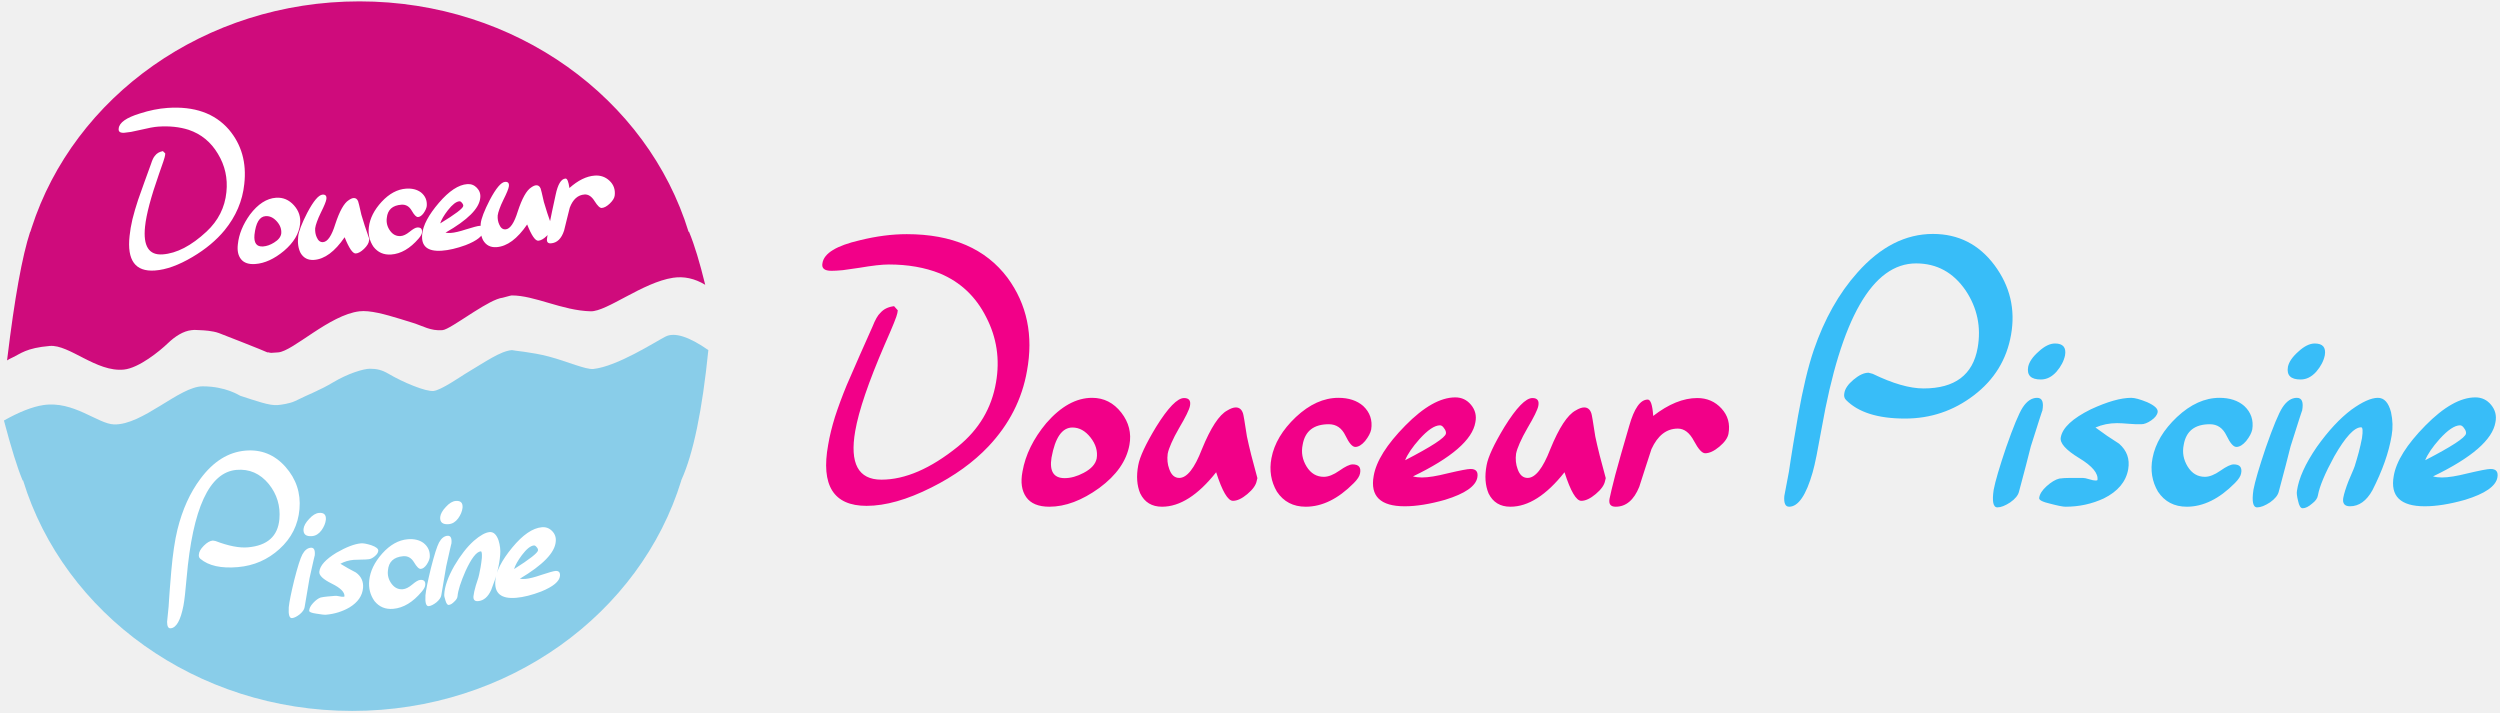
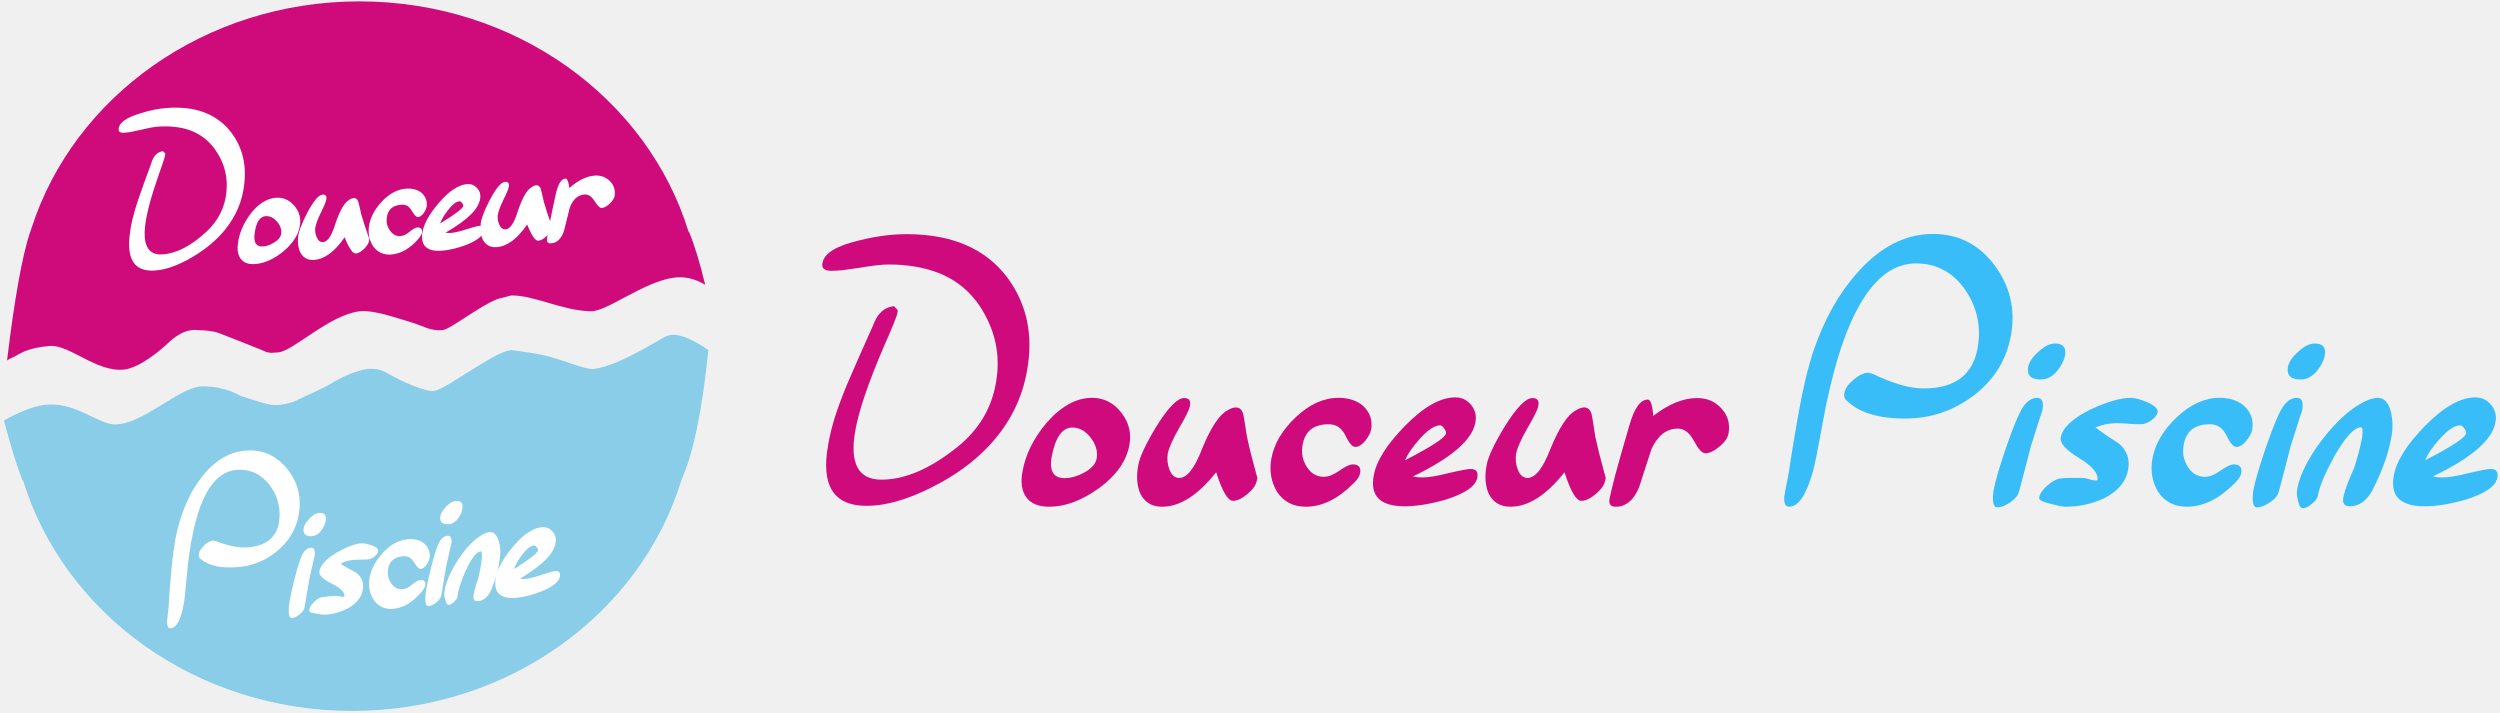
<svg xmlns="http://www.w3.org/2000/svg" width="358" height="102" viewBox="0 0 358 102" fill="none">
  <path d="M255.514 71.031V70.656V71.031ZM287.983 47.938C287.358 51.5 285.576 54.396 282.639 56.625C279.743 58.833 276.462 59.938 272.795 59.938C268.92 59.938 266.108 59.052 264.358 57.281C264.108 57.031 264.024 56.708 264.108 56.312C264.191 55.688 264.628 55.042 265.42 54.375C266.212 53.708 266.93 53.375 267.576 53.375C267.618 53.375 267.816 53.427 268.17 53.531C271.045 54.927 273.472 55.625 275.451 55.625C279.93 55.625 282.514 53.688 283.201 49.812C283.722 46.833 283.149 44.094 281.483 41.594C279.712 39.01 277.347 37.719 274.389 37.719C268.139 37.719 263.628 45.594 260.858 61.344C260.587 62.865 260.347 64.146 260.139 65.188C259.93 66.229 259.743 67.042 259.576 67.625C258.639 70.917 257.514 72.562 256.201 72.562C255.66 72.562 255.43 72.052 255.514 71.031L256.17 67.562C256.233 67.125 256.316 66.573 256.42 65.906C256.524 65.24 256.649 64.458 256.795 63.562C256.962 62.625 257.097 61.833 257.201 61.188C257.305 60.521 257.399 59.969 257.483 59.531C258.17 55.656 258.92 52.521 259.733 50.125C261.253 45.688 263.337 41.99 265.983 39.031C269.253 35.344 272.858 33.5 276.795 33.5C280.441 33.5 283.378 34.99 285.608 37.969C287.837 40.969 288.628 44.292 287.983 47.938ZM295.715 50.875C295.548 51.688 295.142 52.469 294.496 53.219C293.83 53.969 293.08 54.344 292.246 54.344C290.83 54.344 290.225 53.74 290.434 52.531C290.58 51.823 291.08 51.094 291.934 50.344C292.767 49.573 293.548 49.188 294.278 49.188C295.423 49.188 295.903 49.75 295.715 50.875ZM292.465 58.812C292.465 58.729 291.913 60.438 290.809 63.938C290.455 65.375 289.892 67.531 289.121 70.406C288.996 70.927 288.58 71.438 287.871 71.938C287.142 72.417 286.528 72.656 286.028 72.656C285.423 72.656 285.246 71.812 285.496 70.125C285.725 68.917 286.319 66.896 287.278 64.062C288.319 61.083 289.111 59.177 289.653 58.344C290.257 57.427 290.944 56.969 291.715 56.969C292.444 56.969 292.694 57.583 292.465 58.812ZM308.979 59C308.916 59.417 308.614 59.812 308.072 60.188C307.531 60.562 307.052 60.75 306.635 60.75C306.427 60.75 306.177 60.75 305.885 60.75C305.614 60.729 305.281 60.708 304.885 60.688C304.135 60.625 303.562 60.594 303.166 60.594C302.062 60.594 301.031 60.802 300.072 61.219C300.614 61.615 301.166 62.01 301.729 62.406C302.291 62.781 302.864 63.156 303.447 63.531C304.572 64.51 305.01 65.729 304.76 67.188C304.447 68.979 303.281 70.375 301.26 71.375C299.552 72.167 297.729 72.562 295.791 72.562C295.416 72.562 294.677 72.417 293.572 72.125C292.489 71.875 291.968 71.604 292.01 71.312C292.072 70.771 292.427 70.208 293.072 69.625C293.718 69.042 294.322 68.677 294.885 68.531C295.322 68.469 295.843 68.438 296.447 68.438H298.26C298.468 68.438 298.77 68.5 299.166 68.625C299.562 68.75 299.864 68.812 300.072 68.812C300.218 68.812 300.312 68.792 300.354 68.75C300.5 67.792 299.625 66.74 297.729 65.594C295.812 64.427 294.937 63.438 295.104 62.625C295.354 61.25 296.781 59.917 299.385 58.625C301.76 57.521 303.697 56.969 305.197 56.969C305.697 56.969 306.458 57.177 307.479 57.594C308.541 58.073 309.041 58.542 308.979 59ZM322.524 61.5C322.42 62 322.128 62.552 321.649 63.156C321.17 63.719 320.701 64 320.243 64C319.826 64 319.357 63.458 318.836 62.375C318.315 61.292 317.524 60.75 316.461 60.75C314.295 60.75 313.045 61.729 312.711 63.688C312.482 64.792 312.67 65.833 313.274 66.812C313.878 67.792 314.701 68.281 315.743 68.281C316.388 68.281 317.128 67.99 317.961 67.406C318.815 66.802 319.451 66.5 319.868 66.5C320.743 66.5 321.097 66.927 320.93 67.781C320.868 68.177 320.565 68.646 320.024 69.188C317.795 71.438 315.503 72.562 313.149 72.562C311.357 72.562 309.982 71.844 309.024 70.406C308.17 68.948 307.909 67.344 308.243 65.594C308.638 63.51 309.805 61.552 311.743 59.719C313.701 57.885 315.732 56.969 317.836 56.969C319.295 56.969 320.472 57.354 321.368 58.125C322.347 59.042 322.732 60.167 322.524 61.5ZM332.912 50.875C332.746 51.688 332.34 52.469 331.694 53.219C331.027 53.969 330.277 54.344 329.444 54.344C328.027 54.344 327.423 53.74 327.631 52.531C327.777 51.823 328.277 51.094 329.131 50.344C329.965 49.573 330.746 49.188 331.475 49.188C332.621 49.188 333.1 49.75 332.912 50.875ZM329.662 58.812C329.662 58.729 329.11 60.438 328.006 63.938C327.652 65.375 327.09 67.531 326.319 70.406C326.194 70.927 325.777 71.438 325.069 71.938C324.34 72.417 323.725 72.656 323.225 72.656C322.621 72.656 322.444 71.812 322.694 70.125C322.923 68.917 323.517 66.896 324.475 64.062C325.517 61.083 326.308 59.177 326.85 58.344C327.454 57.427 328.142 56.969 328.912 56.969C329.642 56.969 329.892 57.583 329.662 58.812ZM342.489 62.344C342.28 63.594 341.947 64.865 341.489 66.156C341.03 67.448 340.447 68.792 339.739 70.188C338.885 71.729 337.812 72.5 336.52 72.5C335.749 72.5 335.426 72.104 335.551 71.312C335.676 70.667 335.926 69.865 336.301 68.906C336.947 67.427 337.27 66.625 337.27 66.5C337.437 65.979 337.603 65.406 337.77 64.781C337.937 64.156 338.093 63.469 338.239 62.719C338.385 61.698 338.343 61.188 338.114 61.188C337.135 61.188 335.853 62.573 334.27 65.344C332.937 67.781 332.155 69.646 331.926 70.938C331.864 71.354 331.582 71.75 331.082 72.125C330.582 72.562 330.135 72.781 329.739 72.781C329.447 72.781 329.228 72.427 329.082 71.719C328.916 71.052 328.864 70.573 328.926 70.281C329.176 68.49 330.124 66.396 331.77 64C333.416 61.688 335.072 59.906 336.739 58.656C338.301 57.531 339.562 56.969 340.52 56.969C341.416 56.969 342.041 57.656 342.395 59.031C342.645 60.177 342.676 61.281 342.489 62.344ZM353.128 62.094C353.169 61.865 353.086 61.615 352.878 61.344C352.69 61.052 352.492 60.906 352.284 60.906C351.513 60.906 350.534 61.562 349.346 62.875C348.325 64.021 347.638 65.031 347.284 65.906C351.075 63.948 353.023 62.677 353.128 62.094ZM357.628 68.375C357.398 69.625 355.867 70.688 353.034 71.562C350.846 72.188 348.909 72.5 347.221 72.5C343.742 72.5 342.263 71.052 342.784 68.156C343.138 66.052 344.648 63.646 347.315 60.938C349.961 58.25 352.346 56.906 354.471 56.906C355.388 56.906 356.138 57.26 356.721 57.969C357.325 58.698 357.534 59.531 357.346 60.469C356.93 62.969 353.95 65.552 348.409 68.219C348.784 68.323 349.211 68.375 349.69 68.375C350.586 68.375 351.815 68.177 353.378 67.781C355.148 67.365 356.242 67.156 356.659 67.156C357.45 67.156 357.773 67.562 357.628 68.375Z" fill="#38BDF8" />
-   <path d="M147.062 53.125C146.354 57.167 144.521 60.76 141.562 63.906C139.396 66.198 136.667 68.167 133.375 69.812C129.896 71.562 126.802 72.438 124.094 72.438C119.365 72.438 117.531 69.521 118.594 63.688C118.802 62.458 119.125 61.135 119.562 59.719C120.021 58.302 120.583 56.781 121.25 55.156C121.854 53.76 122.458 52.375 123.062 51C123.688 49.625 124.312 48.219 124.938 46.781C125.333 45.781 125.708 45.125 126.062 44.812C126.521 44.271 127.177 43.948 128.031 43.844L128.562 44.438L128.5 44.844C128.438 45.26 127.833 46.76 126.688 49.344C124.375 54.698 122.969 58.823 122.469 61.719C121.656 66.365 122.906 68.688 126.219 68.688C129.615 68.688 133.271 67.104 137.188 63.938C140.188 61.5 142 58.448 142.625 54.781C143.208 51.469 142.74 48.344 141.219 45.406C139.74 42.469 137.531 40.385 134.594 39.156C132.448 38.302 130.01 37.875 127.281 37.875C126.323 37.875 124.927 38.031 123.094 38.344C122.156 38.49 121.354 38.604 120.688 38.688C120.021 38.75 119.479 38.781 119.062 38.781C118.042 38.781 117.615 38.406 117.781 37.656C118.01 36.26 119.792 35.177 123.125 34.406C125.479 33.823 127.719 33.531 129.844 33.531C136.344 33.531 141.156 35.615 144.281 39.781C147.073 43.594 148 48.042 147.062 53.125ZM157.045 65.656C157.212 64.615 156.92 63.615 156.17 62.656C155.42 61.698 154.555 61.219 153.576 61.219C152.097 61.219 151.097 62.656 150.576 65.531C150.264 67.49 150.889 68.469 152.451 68.469C153.326 68.469 154.233 68.219 155.17 67.719C156.253 67.156 156.878 66.469 157.045 65.656ZM161.733 63.719C161.316 66.01 159.878 68.062 157.42 69.875C154.941 71.667 152.555 72.562 150.264 72.562C148.701 72.562 147.597 72.104 146.951 71.188C146.305 70.271 146.128 69.052 146.42 67.531C146.837 65.135 147.972 62.823 149.826 60.594C151.93 58.177 154.118 56.969 156.389 56.969C158.076 56.969 159.472 57.677 160.576 59.094C161.66 60.49 162.045 62.031 161.733 63.719ZM179.965 68.844C179.861 69.448 179.413 70.083 178.621 70.75C177.85 71.396 177.163 71.719 176.559 71.719C175.83 71.719 175.028 70.354 174.153 67.625C171.548 70.917 168.965 72.562 166.403 72.562C164.944 72.562 163.903 71.927 163.278 70.656C162.798 69.51 162.705 68.167 162.996 66.625C163.205 65.438 164.059 63.604 165.559 61.125C167.267 58.375 168.6 57 169.559 57C170.267 57 170.548 57.375 170.403 58.125C170.298 58.667 169.778 59.729 168.84 61.312C168.382 62.104 168.017 62.812 167.746 63.438C167.475 64.042 167.298 64.552 167.215 64.969C167.111 65.76 167.184 66.49 167.434 67.156C167.725 68.01 168.205 68.438 168.871 68.438C169.975 68.438 171.059 67.062 172.121 64.312C173.371 61.25 174.58 59.406 175.746 58.781C176.225 58.49 176.632 58.344 176.965 58.344C177.465 58.344 177.809 58.625 177.996 59.188C178.059 59.333 178.246 60.438 178.559 62.5C178.725 63.292 178.934 64.188 179.184 65.188C179.434 66.167 179.725 67.26 180.059 68.469L179.965 68.844ZM196.354 61.5C196.25 62 195.958 62.552 195.479 63.156C195 63.719 194.531 64 194.073 64C193.656 64 193.187 63.458 192.666 62.375C192.145 61.292 191.354 60.75 190.291 60.75C188.125 60.75 186.875 61.729 186.541 63.688C186.312 64.792 186.5 65.833 187.104 66.812C187.708 67.792 188.531 68.281 189.573 68.281C190.218 68.281 190.958 67.99 191.791 67.406C192.645 66.802 193.281 66.5 193.698 66.5C194.573 66.5 194.927 66.927 194.76 67.781C194.698 68.177 194.395 68.646 193.854 69.188C191.625 71.438 189.333 72.562 186.979 72.562C185.187 72.562 183.812 71.844 182.854 70.406C182 68.948 181.739 67.344 182.073 65.594C182.468 63.51 183.635 61.552 185.573 59.719C187.531 57.885 189.562 56.969 191.666 56.969C193.125 56.969 194.302 57.354 195.198 58.125C196.177 59.042 196.562 60.167 196.354 61.5ZM207.055 62.094C207.097 61.865 207.013 61.615 206.805 61.344C206.618 61.052 206.42 60.906 206.211 60.906C205.44 60.906 204.461 61.562 203.274 62.875C202.253 64.021 201.565 65.031 201.211 65.906C205.003 63.948 206.951 62.677 207.055 62.094ZM211.555 68.375C211.326 69.625 209.795 70.688 206.961 71.562C204.774 72.188 202.836 72.5 201.149 72.5C197.67 72.5 196.19 71.052 196.711 68.156C197.065 66.052 198.576 63.646 201.243 60.938C203.888 58.25 206.274 56.906 208.399 56.906C209.315 56.906 210.065 57.26 210.649 57.969C211.253 58.698 211.461 59.531 211.274 60.469C210.857 62.969 207.878 65.552 202.336 68.219C202.711 68.323 203.138 68.375 203.618 68.375C204.513 68.375 205.743 68.177 207.305 67.781C209.076 67.365 210.17 67.156 210.586 67.156C211.378 67.156 211.701 67.562 211.555 68.375ZM229.85 68.844C229.746 69.448 229.298 70.083 228.506 70.75C227.735 71.396 227.048 71.719 226.444 71.719C225.715 71.719 224.912 70.354 224.037 67.625C221.433 70.917 218.85 72.562 216.287 72.562C214.829 72.562 213.787 71.927 213.162 70.656C212.683 69.51 212.59 68.167 212.881 66.625C213.09 65.438 213.944 63.604 215.444 61.125C217.152 58.375 218.485 57 219.444 57C220.152 57 220.433 57.375 220.287 58.125C220.183 58.667 219.662 59.729 218.725 61.312C218.267 62.104 217.902 62.812 217.631 63.438C217.36 64.042 217.183 64.552 217.1 64.969C216.996 65.76 217.069 66.49 217.319 67.156C217.61 68.01 218.09 68.438 218.756 68.438C219.86 68.438 220.944 67.062 222.006 64.312C223.256 61.25 224.465 59.406 225.631 58.781C226.11 58.49 226.517 58.344 226.85 58.344C227.35 58.344 227.694 58.625 227.881 59.188C227.944 59.333 228.131 60.438 228.444 62.5C228.61 63.292 228.819 64.188 229.069 65.188C229.319 66.167 229.61 67.26 229.944 68.469L229.85 68.844ZM247.52 62.094C247.416 62.698 246.978 63.323 246.207 63.969C245.457 64.594 244.78 64.906 244.176 64.906C243.739 64.906 243.207 64.323 242.582 63.156C241.957 61.969 241.187 61.375 240.27 61.375C238.645 61.375 237.385 62.354 236.489 64.312C236.197 65.208 235.905 66.104 235.614 67C235.322 67.875 235.03 68.781 234.739 69.719C233.968 71.615 232.843 72.562 231.364 72.562C230.635 72.562 230.343 72.177 230.489 71.406C230.593 70.865 230.864 69.74 231.301 68.031C231.76 66.323 232.426 63.979 233.301 61C234.01 58.479 234.895 57.219 235.957 57.219C236.374 57.219 236.635 58 236.739 59.562C238.947 57.854 241.051 57 243.051 57C244.447 57 245.603 57.5 246.52 58.5C247.437 59.5 247.77 60.698 247.52 62.094Z" fill="#F20088" />
+   <path d="M147.062 53.125C146.354 57.167 144.521 60.76 141.562 63.906C139.396 66.198 136.667 68.167 133.375 69.812C129.896 71.562 126.802 72.438 124.094 72.438C119.365 72.438 117.531 69.521 118.594 63.688C118.802 62.458 119.125 61.135 119.562 59.719C120.021 58.302 120.583 56.781 121.25 55.156C121.854 53.76 122.458 52.375 123.062 51C123.688 49.625 124.312 48.219 124.938 46.781C125.333 45.781 125.708 45.125 126.062 44.812C126.521 44.271 127.177 43.948 128.031 43.844L128.562 44.438L128.5 44.844C128.438 45.26 127.833 46.76 126.688 49.344C124.375 54.698 122.969 58.823 122.469 61.719C121.656 66.365 122.906 68.688 126.219 68.688C129.615 68.688 133.271 67.104 137.188 63.938C140.188 61.5 142 58.448 142.625 54.781C143.208 51.469 142.74 48.344 141.219 45.406C139.74 42.469 137.531 40.385 134.594 39.156C132.448 38.302 130.01 37.875 127.281 37.875C126.323 37.875 124.927 38.031 123.094 38.344C122.156 38.49 121.354 38.604 120.688 38.688C120.021 38.75 119.479 38.781 119.062 38.781C118.042 38.781 117.615 38.406 117.781 37.656C118.01 36.26 119.792 35.177 123.125 34.406C125.479 33.823 127.719 33.531 129.844 33.531C136.344 33.531 141.156 35.615 144.281 39.781C147.073 43.594 148 48.042 147.062 53.125ZM157.045 65.656C157.212 64.615 156.92 63.615 156.17 62.656C155.42 61.698 154.555 61.219 153.576 61.219C152.097 61.219 151.097 62.656 150.576 65.531C150.264 67.49 150.889 68.469 152.451 68.469C153.326 68.469 154.233 68.219 155.17 67.719C156.253 67.156 156.878 66.469 157.045 65.656ZM161.733 63.719C161.316 66.01 159.878 68.062 157.42 69.875C154.941 71.667 152.555 72.562 150.264 72.562C148.701 72.562 147.597 72.104 146.951 71.188C146.305 70.271 146.128 69.052 146.42 67.531C146.837 65.135 147.972 62.823 149.826 60.594C151.93 58.177 154.118 56.969 156.389 56.969C158.076 56.969 159.472 57.677 160.576 59.094C161.66 60.49 162.045 62.031 161.733 63.719ZM179.965 68.844C179.861 69.448 179.413 70.083 178.621 70.75C177.85 71.396 177.163 71.719 176.559 71.719C175.83 71.719 175.028 70.354 174.153 67.625C171.548 70.917 168.965 72.562 166.403 72.562C164.944 72.562 163.903 71.927 163.278 70.656C162.798 69.51 162.705 68.167 162.996 66.625C163.205 65.438 164.059 63.604 165.559 61.125C167.267 58.375 168.6 57 169.559 57C170.267 57 170.548 57.375 170.403 58.125C170.298 58.667 169.778 59.729 168.84 61.312C168.382 62.104 168.017 62.812 167.746 63.438C167.475 64.042 167.298 64.552 167.215 64.969C167.111 65.76 167.184 66.49 167.434 67.156C167.725 68.01 168.205 68.438 168.871 68.438C169.975 68.438 171.059 67.062 172.121 64.312C173.371 61.25 174.58 59.406 175.746 58.781C176.225 58.49 176.632 58.344 176.965 58.344C177.465 58.344 177.809 58.625 177.996 59.188C178.059 59.333 178.246 60.438 178.559 62.5C178.725 63.292 178.934 64.188 179.184 65.188C179.434 66.167 179.725 67.26 180.059 68.469L179.965 68.844ZM196.354 61.5C196.25 62 195.958 62.552 195.479 63.156C195 63.719 194.531 64 194.073 64C193.656 64 193.187 63.458 192.666 62.375C192.145 61.292 191.354 60.75 190.291 60.75C188.125 60.75 186.875 61.729 186.541 63.688C186.312 64.792 186.5 65.833 187.104 66.812C187.708 67.792 188.531 68.281 189.573 68.281C190.218 68.281 190.958 67.99 191.791 67.406C192.645 66.802 193.281 66.5 193.698 66.5C194.573 66.5 194.927 66.927 194.76 67.781C194.698 68.177 194.395 68.646 193.854 69.188C191.625 71.438 189.333 72.562 186.979 72.562C185.187 72.562 183.812 71.844 182.854 70.406C182 68.948 181.739 67.344 182.073 65.594C182.468 63.51 183.635 61.552 185.573 59.719C187.531 57.885 189.562 56.969 191.666 56.969C193.125 56.969 194.302 57.354 195.198 58.125C196.177 59.042 196.562 60.167 196.354 61.5ZM207.055 62.094C207.097 61.865 207.013 61.615 206.805 61.344C206.618 61.052 206.42 60.906 206.211 60.906C205.44 60.906 204.461 61.562 203.274 62.875C202.253 64.021 201.565 65.031 201.211 65.906C205.003 63.948 206.951 62.677 207.055 62.094ZM211.555 68.375C211.326 69.625 209.795 70.688 206.961 71.562C204.774 72.188 202.836 72.5 201.149 72.5C197.67 72.5 196.19 71.052 196.711 68.156C197.065 66.052 198.576 63.646 201.243 60.938C203.888 58.25 206.274 56.906 208.399 56.906C209.315 56.906 210.065 57.26 210.649 57.969C211.253 58.698 211.461 59.531 211.274 60.469C210.857 62.969 207.878 65.552 202.336 68.219C202.711 68.323 203.138 68.375 203.618 68.375C204.513 68.375 205.743 68.177 207.305 67.781C209.076 67.365 210.17 67.156 210.586 67.156C211.378 67.156 211.701 67.562 211.555 68.375ZM229.85 68.844C229.746 69.448 229.298 70.083 228.506 70.75C227.735 71.396 227.048 71.719 226.444 71.719C225.715 71.719 224.912 70.354 224.037 67.625C221.433 70.917 218.85 72.562 216.287 72.562C214.829 72.562 213.787 71.927 213.162 70.656C212.683 69.51 212.59 68.167 212.881 66.625C213.09 65.438 213.944 63.604 215.444 61.125C217.152 58.375 218.485 57 219.444 57C220.152 57 220.433 57.375 220.287 58.125C220.183 58.667 219.662 59.729 218.725 61.312C218.267 62.104 217.902 62.812 217.631 63.438C217.36 64.042 217.183 64.552 217.1 64.969C216.996 65.76 217.069 66.49 217.319 67.156C217.61 68.01 218.09 68.438 218.756 68.438C219.86 68.438 220.944 67.062 222.006 64.312C223.256 61.25 224.465 59.406 225.631 58.781C226.11 58.49 226.517 58.344 226.85 58.344C227.35 58.344 227.694 58.625 227.881 59.188C227.944 59.333 228.131 60.438 228.444 62.5C228.61 63.292 228.819 64.188 229.069 65.188C229.319 66.167 229.61 67.26 229.944 68.469L229.85 68.844ZM247.52 62.094C247.416 62.698 246.978 63.323 246.207 63.969C245.457 64.594 244.78 64.906 244.176 64.906C243.739 64.906 243.207 64.323 242.582 63.156C241.957 61.969 241.187 61.375 240.27 61.375C238.645 61.375 237.385 62.354 236.489 64.312C236.197 65.208 235.905 66.104 235.614 67C235.322 67.875 235.03 68.781 234.739 69.719C233.968 71.615 232.843 72.562 231.364 72.562C230.635 72.562 230.343 72.177 230.489 71.406C230.593 70.865 230.864 69.74 231.301 68.031C231.76 66.323 232.426 63.979 233.301 61C234.01 58.479 234.895 57.219 235.957 57.219C236.374 57.219 236.635 58 236.739 59.562C238.947 57.854 241.051 57 243.051 57C244.447 57 245.603 57.5 246.52 58.5C247.437 59.5 247.77 60.698 247.52 62.094Z" fill="#cf0a7c" />
  <path fill-rule="evenodd" clip-rule="evenodd" d="M51.476 0.197C73.87 0.197 92.754 14.145 98.604 33.196L98.669 33.196C98.684 33.233 98.699 33.27 98.714 33.306C99.439 35.057 100.197 37.549 100.987 40.783C99.483 39.875 97.948 39.539 96.383 39.776C92.052 40.431 86.889 44.639 84.576 44.578C80.479 44.469 76.602 42.305 73.279 42.305C73.112 42.305 72.134 42.615 71.983 42.633C71.043 42.739 69.471 43.65 67.91 44.637L67.327 45.009C65.585 46.129 63.958 47.23 63.362 47.278C61.652 47.415 60.574 46.678 59.118 46.23C58.758 46.119 58.393 46.005 58.027 45.891L57.295 45.665C55.101 44.993 52.941 44.403 51.476 44.578C47.165 45.093 41.979 50.291 39.84 50.462C39.143 50.518 38.773 50.541 38.596 50.544L38.517 50.544C38.396 50.54 38.475 50.517 38.58 50.492L38.644 50.477C38.828 50.436 38.988 50.402 38.288 50.462C38.15 50.379 36.507 49.721 34.851 49.066L34.3 48.849C32.842 48.274 31.504 47.753 31.334 47.692C30.438 47.37 29.256 47.303 28.604 47.278C28.481 47.273 28.381 47.269 28.297 47.264L28.088 47.253C27.858 47.241 27.783 47.241 27.435 47.278C26.226 47.405 25.04 48.19 24.026 49.164C22.865 50.277 19.898 52.7 17.751 52.923C13.816 53.333 9.916 49.301 7.122 49.54C3.728 49.83 2.937 50.663 1.784 51.197C1.421 51.364 1.166 51.502 1.018 51.609L1.013 51.612L1.055 51.254C2.091 42.686 3.178 36.666 4.318 33.195L4.349 33.195L4.528 32.627C10.576 13.868 29.307 0.197 51.476 0.197Z" fill="#CF0B7C" />
  <path fill-rule="evenodd" clip-rule="evenodd" d="M50.435 101.803C28.042 101.803 9.158 87.855 3.308 68.804L3.243 68.804C3.228 68.767 3.213 68.73 3.198 68.694C2.473 66.943 1.595 64.118 0.564 60.218C2.762 58.981 4.643 58.244 6.209 58.007C10.539 57.352 14.024 60.717 16.337 60.778C20.433 60.887 25.704 55.323 29.027 55.323C32.35 55.323 34.288 56.638 34.42 56.681C36.731 57.422 38.56 58.103 39.753 58.007C40.199 57.971 41.514 57.796 42.271 57.422C44.413 56.364 45.751 55.92 47.756 54.722C49.76 53.524 52.01 52.803 52.977 52.803C53.944 52.803 54.688 52.967 55.633 53.524C57.717 54.753 60.957 56.098 62.072 55.988C63.171 55.88 66.037 53.875 66.627 53.524C69.598 51.752 71.663 50.278 73.308 50.134C73.438 50.212 76.138 50.407 78.558 51.047C81.319 51.779 83.891 52.955 84.976 52.836C88.392 52.46 93.698 49.028 95.273 48.212C96.573 47.538 98.628 48.179 101.436 50.134C100.564 58.761 99.283 64.947 97.592 68.694L97.543 68.803L97.563 68.803C91.714 87.854 72.829 101.803 50.435 101.803Z" fill="#89CDE9" />
  <path d="M34.981 26.348C34.729 28.771 33.792 30.975 32.17 32.961C30.981 34.408 29.446 35.687 27.565 36.799C25.577 37.979 23.78 38.626 22.176 38.738C19.375 38.934 18.169 37.282 18.556 33.783C18.629 33.046 18.765 32.249 18.966 31.392C19.178 30.534 19.449 29.61 19.776 28.62C20.076 27.768 20.377 26.922 20.678 26.083C20.991 25.243 21.303 24.384 21.613 23.507C21.806 22.898 22.001 22.494 22.198 22.294C22.447 21.954 22.823 21.736 23.324 21.639L23.663 21.968L23.643 22.211C23.623 22.461 23.328 23.374 22.756 24.952C21.608 28.219 20.946 30.72 20.77 32.456C20.481 35.242 21.318 36.566 23.28 36.429C25.291 36.288 27.391 35.199 29.58 33.161C31.256 31.593 32.203 29.71 32.421 27.512C32.629 25.526 32.222 23.695 31.2 22.018C30.202 20.339 28.808 19.197 27.017 18.59C25.711 18.173 24.249 18.021 22.633 18.134C22.065 18.174 21.245 18.324 20.172 18.585C19.623 18.711 19.152 18.812 18.761 18.889C18.369 18.953 18.049 18.994 17.802 19.012C17.198 19.054 16.929 18.849 16.997 18.398C17.075 17.562 18.085 16.846 20.027 16.252C21.398 15.809 22.712 15.543 23.971 15.455C27.821 15.186 30.757 16.221 32.781 18.559C34.592 20.702 35.326 23.298 34.981 26.348ZM40.275 33.436C40.331 32.812 40.117 32.232 39.633 31.695C39.149 31.159 38.617 30.911 38.037 30.951C37.161 31.013 36.628 31.905 36.439 33.63C36.335 34.803 36.745 35.357 37.671 35.292C38.189 35.256 38.716 35.07 39.25 34.735C39.869 34.357 40.21 33.924 40.275 33.436ZM42.971 32.094C42.82 33.469 42.053 34.744 40.672 35.919C39.278 37.083 37.902 37.712 36.545 37.807C35.619 37.872 34.946 37.646 34.526 37.13C34.105 36.614 33.95 35.9 34.06 34.987C34.207 33.55 34.784 32.134 35.79 30.736C36.936 29.218 38.182 28.412 39.527 28.317C40.526 28.248 41.382 28.609 42.095 29.403C42.795 30.185 43.087 31.082 42.971 32.094ZM52.846 34.454C52.809 34.816 52.57 35.211 52.129 35.639C51.699 36.053 51.305 36.273 50.947 36.298C50.515 36.328 49.984 35.553 49.352 33.973C47.946 36.031 46.484 37.112 44.967 37.218C44.103 37.279 43.46 36.946 43.037 36.219C42.706 35.56 42.594 34.768 42.703 33.843C42.777 33.131 43.207 32.01 43.993 30.479C44.891 28.779 45.624 27.91 46.191 27.87C46.611 27.841 46.793 28.051 46.738 28.502C46.699 28.827 46.434 29.477 45.944 30.454C45.706 30.942 45.519 31.377 45.385 31.758C45.249 32.127 45.166 32.437 45.133 32.687C45.105 33.16 45.178 33.589 45.353 33.974C45.562 34.468 45.863 34.701 46.258 34.673C46.912 34.627 47.497 33.768 48.012 32.095C48.626 30.23 49.265 29.087 49.93 28.669C50.202 28.476 50.437 28.373 50.634 28.359C50.93 28.338 51.145 28.491 51.28 28.816C51.323 28.9 51.48 29.546 51.75 30.755C51.882 31.217 52.042 31.739 52.232 32.321C52.42 32.891 52.638 33.526 52.886 34.228L52.846 34.454ZM61.111 29.505C61.071 29.806 60.921 30.145 60.662 30.522C60.401 30.875 60.135 31.061 59.864 31.08C59.617 31.098 59.317 30.796 58.964 30.176C58.61 29.556 58.119 29.268 57.49 29.312C56.206 29.402 55.506 30.034 55.39 31.207C55.3 31.871 55.454 32.48 55.853 33.035C56.251 33.59 56.759 33.846 57.376 33.803C57.758 33.776 58.184 33.572 58.654 33.193C59.135 32.799 59.498 32.594 59.745 32.577C60.264 32.541 60.491 32.779 60.428 33.292C60.407 33.529 60.248 33.819 59.949 34.162C58.722 35.587 57.411 36.348 56.017 36.446C54.956 36.52 54.111 36.151 53.484 35.34C52.918 34.511 52.697 33.572 52.822 32.521C52.97 31.271 53.58 30.063 54.652 28.897C55.736 27.73 56.901 27.103 58.147 27.015C59.011 26.955 59.724 27.135 60.287 27.554C60.905 28.056 61.18 28.707 61.111 29.505ZM66.337 29.493C66.352 29.356 66.293 29.211 66.158 29.059C66.035 28.894 65.912 28.816 65.788 28.825C65.332 28.857 64.779 29.286 64.13 30.113C63.573 30.834 63.207 31.46 63.034 31.993C65.199 30.676 66.3 29.843 66.337 29.493ZM69.263 33.027C69.179 33.777 68.316 34.47 66.674 35.105C65.404 35.566 64.269 35.832 63.27 35.901C61.209 36.046 60.273 35.249 60.462 33.512C60.584 32.252 61.379 30.764 62.847 29.049C64.302 27.348 65.66 26.453 66.918 26.365C67.461 26.327 67.92 26.506 68.295 26.901C68.683 27.308 68.841 27.793 68.769 28.356C68.626 29.854 66.968 31.508 63.796 33.316C64.022 33.363 64.278 33.376 64.561 33.356C65.092 33.319 65.812 33.151 66.721 32.852C67.752 32.531 68.392 32.363 68.638 32.346C69.107 32.313 69.316 32.54 69.263 33.027ZM78.981 32.627C78.945 32.989 78.706 33.384 78.264 33.811C77.834 34.226 77.441 34.446 77.083 34.471C76.651 34.501 76.119 33.726 75.488 32.145C74.082 34.203 72.62 35.285 71.102 35.391C70.238 35.451 69.595 35.118 69.172 34.391C68.841 33.733 68.73 32.941 68.839 32.015C68.913 31.303 69.343 30.182 70.129 28.651C71.026 26.952 71.759 26.082 72.327 26.043C72.746 26.013 72.929 26.224 72.873 26.674C72.834 26.999 72.57 27.65 72.08 28.627C71.841 29.114 71.654 29.549 71.52 29.931C71.385 30.3 71.301 30.609 71.269 30.86C71.24 31.333 71.313 31.762 71.489 32.146C71.697 32.64 71.999 32.873 72.393 32.846C73.047 32.8 73.632 31.941 74.148 30.268C74.761 28.402 75.4 27.26 76.066 26.841C76.337 26.649 76.572 26.546 76.769 26.532C77.066 26.511 77.281 26.663 77.415 26.989C77.458 27.073 77.615 27.719 77.885 28.927C78.017 29.389 78.177 29.911 78.367 30.493C78.556 31.063 78.774 31.699 79.021 32.401L78.981 32.627ZM88.03 27.976C87.994 28.338 87.76 28.727 87.331 29.141C86.912 29.542 86.524 29.756 86.166 29.781C85.907 29.799 85.568 29.475 85.15 28.81C84.731 28.133 84.249 27.813 83.706 27.851C82.744 27.918 82.038 28.55 81.588 29.747C81.453 30.29 81.317 30.833 81.181 31.375C81.045 31.906 80.91 32.455 80.776 33.022C80.398 34.177 79.771 34.785 78.894 34.846C78.463 34.876 78.274 34.66 78.328 34.197C78.368 33.872 78.481 33.195 78.67 32.165C78.871 31.134 79.168 29.718 79.563 27.917C79.878 26.395 80.351 25.612 80.98 25.568C81.227 25.55 81.413 26.002 81.54 26.924C82.777 25.82 83.988 25.227 85.172 25.144C85.999 25.087 86.705 25.335 87.289 25.889C87.874 26.443 88.121 27.139 88.03 27.976Z" fill="white" />
  <path d="M23.927 89.057L23.906 88.824L23.927 89.057ZM42.885 72.91C42.69 75.162 41.738 77.062 40.031 78.61C38.348 80.143 36.365 81.009 34.082 81.209C31.669 81.42 29.87 81.022 28.684 80.015C28.515 79.873 28.445 79.676 28.476 79.425C28.494 79.031 28.731 78.605 29.187 78.147C29.644 77.689 30.073 77.442 30.475 77.407C30.501 77.405 30.627 77.427 30.854 77.472C32.72 78.184 34.269 78.487 35.501 78.379C38.29 78.135 39.793 76.788 40.01 74.338C40.172 72.455 39.666 70.78 38.492 69.314C37.249 67.802 35.706 67.127 33.864 67.288C29.973 67.629 27.593 72.777 26.726 82.735C26.64 83.696 26.561 84.507 26.488 85.167C26.415 85.827 26.343 86.343 26.271 86.715C25.866 88.816 25.255 89.902 24.438 89.973C24.101 90.003 23.93 89.698 23.927 89.057L24.146 86.862C24.162 86.586 24.183 86.238 24.212 85.817C24.24 85.396 24.276 84.903 24.318 84.337C24.37 83.745 24.412 83.244 24.441 82.837C24.47 82.416 24.498 82.067 24.526 81.79C24.743 79.34 25.039 77.347 25.415 75.811C26.12 72.965 27.215 70.549 28.702 68.563C30.537 66.089 32.681 64.745 35.133 64.53C37.403 64.332 39.313 65.099 40.863 66.833C42.414 68.579 43.088 70.605 42.885 72.91ZM46.664 74.422C46.604 74.937 46.394 75.446 46.032 75.948C45.658 76.451 45.212 76.726 44.693 76.771C43.811 76.848 43.402 76.505 43.466 75.741C43.518 75.292 43.789 74.811 44.28 74.298C44.757 73.772 45.223 73.49 45.677 73.45C46.39 73.388 46.719 73.712 46.664 74.422ZM45.072 79.541C45.068 79.49 44.817 80.583 44.32 82.823C44.178 83.737 43.945 85.11 43.622 86.942C43.573 87.273 43.341 87.614 42.927 87.964C42.499 88.302 42.13 88.484 41.818 88.512C41.442 88.544 41.286 88.029 41.35 86.965C41.427 86.2 41.686 84.909 42.129 83.093C42.615 81.181 43.004 79.951 43.296 79.403C43.622 78.799 44.025 78.476 44.505 78.434C44.959 78.395 45.148 78.764 45.072 79.541ZM54.169 78.863C54.153 79.126 53.986 79.389 53.669 79.652C53.353 79.915 53.065 80.058 52.805 80.081C52.675 80.092 52.52 80.106 52.338 80.121C52.168 80.123 51.96 80.128 51.712 80.137C51.242 80.139 50.883 80.151 50.637 80.172C49.949 80.232 49.319 80.418 48.745 80.73C49.103 80.947 49.469 81.163 49.841 81.379C50.211 81.582 50.588 81.784 50.972 81.986C51.726 82.534 52.065 83.269 51.988 84.191C51.891 85.323 51.241 86.256 50.037 86.989C49.017 87.575 47.903 87.92 46.697 88.026C46.464 88.046 45.995 87.996 45.292 87.874C44.604 87.778 44.264 87.638 44.275 87.454C44.284 87.113 44.474 86.743 44.844 86.345C45.215 85.947 45.571 85.687 45.913 85.565C46.182 85.503 46.505 85.455 46.881 85.422L48.009 85.323C48.139 85.312 48.331 85.334 48.584 85.391C48.837 85.447 49.029 85.469 49.158 85.458C49.249 85.45 49.306 85.432 49.33 85.404C49.369 84.799 48.767 84.192 47.524 83.582C46.267 82.96 45.668 82.391 45.728 81.876C45.808 81.006 46.624 80.099 48.175 79.152C49.594 78.335 50.77 77.886 51.704 77.805C52.015 77.777 52.5 77.866 53.158 78.069C53.846 78.31 54.183 78.575 54.169 78.863ZM61.543 79.787C61.505 80.104 61.354 80.463 61.089 80.865C60.821 81.242 60.544 81.442 60.259 81.467C60 81.49 59.678 81.178 59.295 80.532C58.912 79.886 58.389 79.592 57.728 79.65C56.379 79.768 55.654 80.446 55.553 81.683C55.47 82.383 55.644 83.021 56.073 83.598C56.503 84.175 57.042 84.435 57.69 84.378C58.093 84.343 58.537 84.121 59.024 83.713C59.523 83.29 59.902 83.067 60.162 83.044C60.706 82.997 60.95 83.243 60.893 83.784C60.876 84.034 60.713 84.342 60.405 84.709C59.14 86.231 57.774 87.057 56.309 87.185C55.193 87.283 54.298 86.91 53.623 86.067C53.012 85.206 52.762 84.221 52.874 83.113C53.007 81.795 53.627 80.512 54.733 79.265C55.853 78.017 57.068 77.335 58.378 77.221C59.286 77.141 60.04 77.317 60.639 77.748C61.299 78.266 61.6 78.945 61.543 79.787ZM66.237 72.71C66.178 73.225 65.967 73.733 65.606 74.236C65.232 74.739 64.785 75.013 64.266 75.059C63.384 75.136 62.975 74.793 63.039 74.029C63.091 73.58 63.363 73.099 63.854 72.585C64.331 72.06 64.796 71.777 65.25 71.737C65.964 71.675 66.293 71.999 66.237 72.71ZM64.646 77.829C64.641 77.777 64.391 78.871 63.894 81.11C63.752 82.025 63.519 83.398 63.196 85.23C63.146 85.561 62.915 85.901 62.501 86.251C62.073 86.589 61.703 86.772 61.392 86.799C61.016 86.832 60.86 86.316 60.923 85.252C61 84.487 61.26 83.197 61.702 81.38C62.188 79.469 62.578 78.239 62.869 77.69C63.196 77.087 63.599 76.764 64.079 76.722C64.533 76.682 64.722 77.051 64.646 77.829ZM71.629 79.433C71.567 80.223 71.429 81.033 71.214 81.862C70.999 82.691 70.709 83.559 70.344 84.467C69.896 85.473 69.27 86.012 68.466 86.082C67.986 86.124 67.763 85.895 67.798 85.396C67.841 84.987 67.953 84.474 68.134 83.857C68.455 82.9 68.613 82.383 68.606 82.306C68.681 81.972 68.754 81.606 68.824 81.208C68.893 80.81 68.953 80.374 69.003 79.898C69.038 79.255 68.985 78.939 68.842 78.952C68.232 79.005 67.51 79.938 66.675 81.749C65.978 83.339 65.593 84.543 65.521 85.36C65.504 85.622 65.351 85.884 65.06 86.145C64.772 86.445 64.505 86.605 64.259 86.627C64.077 86.643 63.922 86.434 63.793 86.001C63.653 85.595 63.594 85.299 63.617 85.114C63.675 83.985 64.151 82.63 65.045 81.049C65.944 79.519 66.878 78.32 67.848 77.451C68.76 76.665 69.514 76.246 70.11 76.194C70.668 76.145 71.095 76.539 71.39 77.376C71.608 78.076 71.688 78.762 71.629 79.433ZM77.044 78.803C77.057 78.658 76.992 78.507 76.847 78.35C76.715 78.178 76.584 78.098 76.454 78.11C75.974 78.152 75.4 78.614 74.732 79.495C74.159 80.264 73.786 80.931 73.613 81.495C75.867 80.069 77.011 79.172 77.044 78.803ZM80.188 82.469C80.113 83.259 79.218 84.004 77.501 84.704C76.173 85.212 74.984 85.512 73.933 85.604C71.767 85.793 70.767 84.972 70.934 83.141C71.04 81.812 71.849 80.231 73.362 78.4C74.863 76.582 76.275 75.616 77.598 75.5C78.169 75.45 78.655 75.63 79.057 76.039C79.472 76.46 79.648 76.968 79.582 77.561C79.459 79.141 77.745 80.911 74.439 82.874C74.679 82.918 74.947 82.927 75.246 82.901C75.803 82.852 76.558 82.662 77.509 82.331C78.589 81.975 79.259 81.785 79.518 81.763C80.011 81.719 80.234 81.955 80.188 82.469Z" fill="white" />
</svg>
